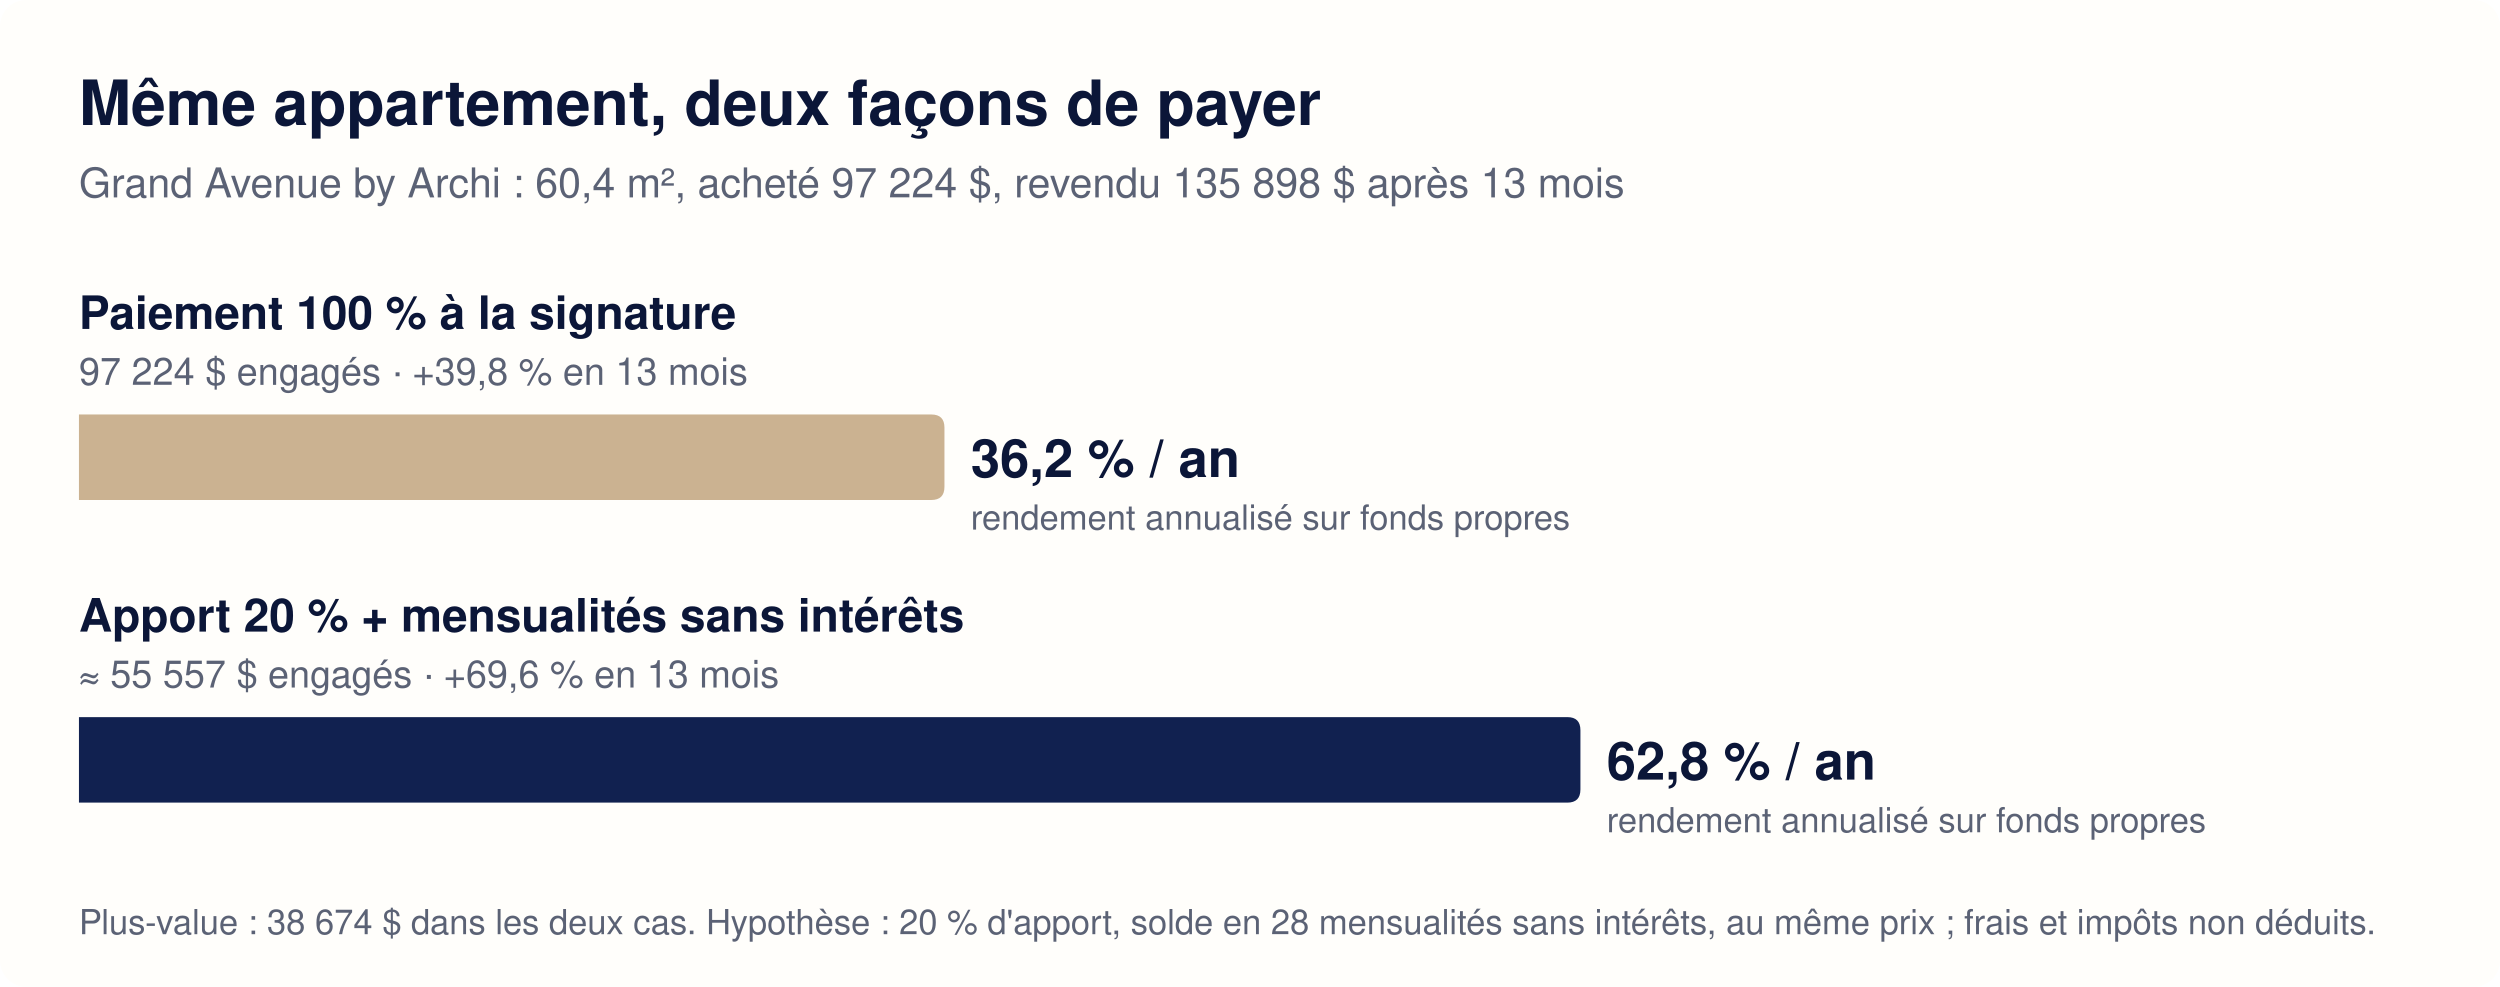
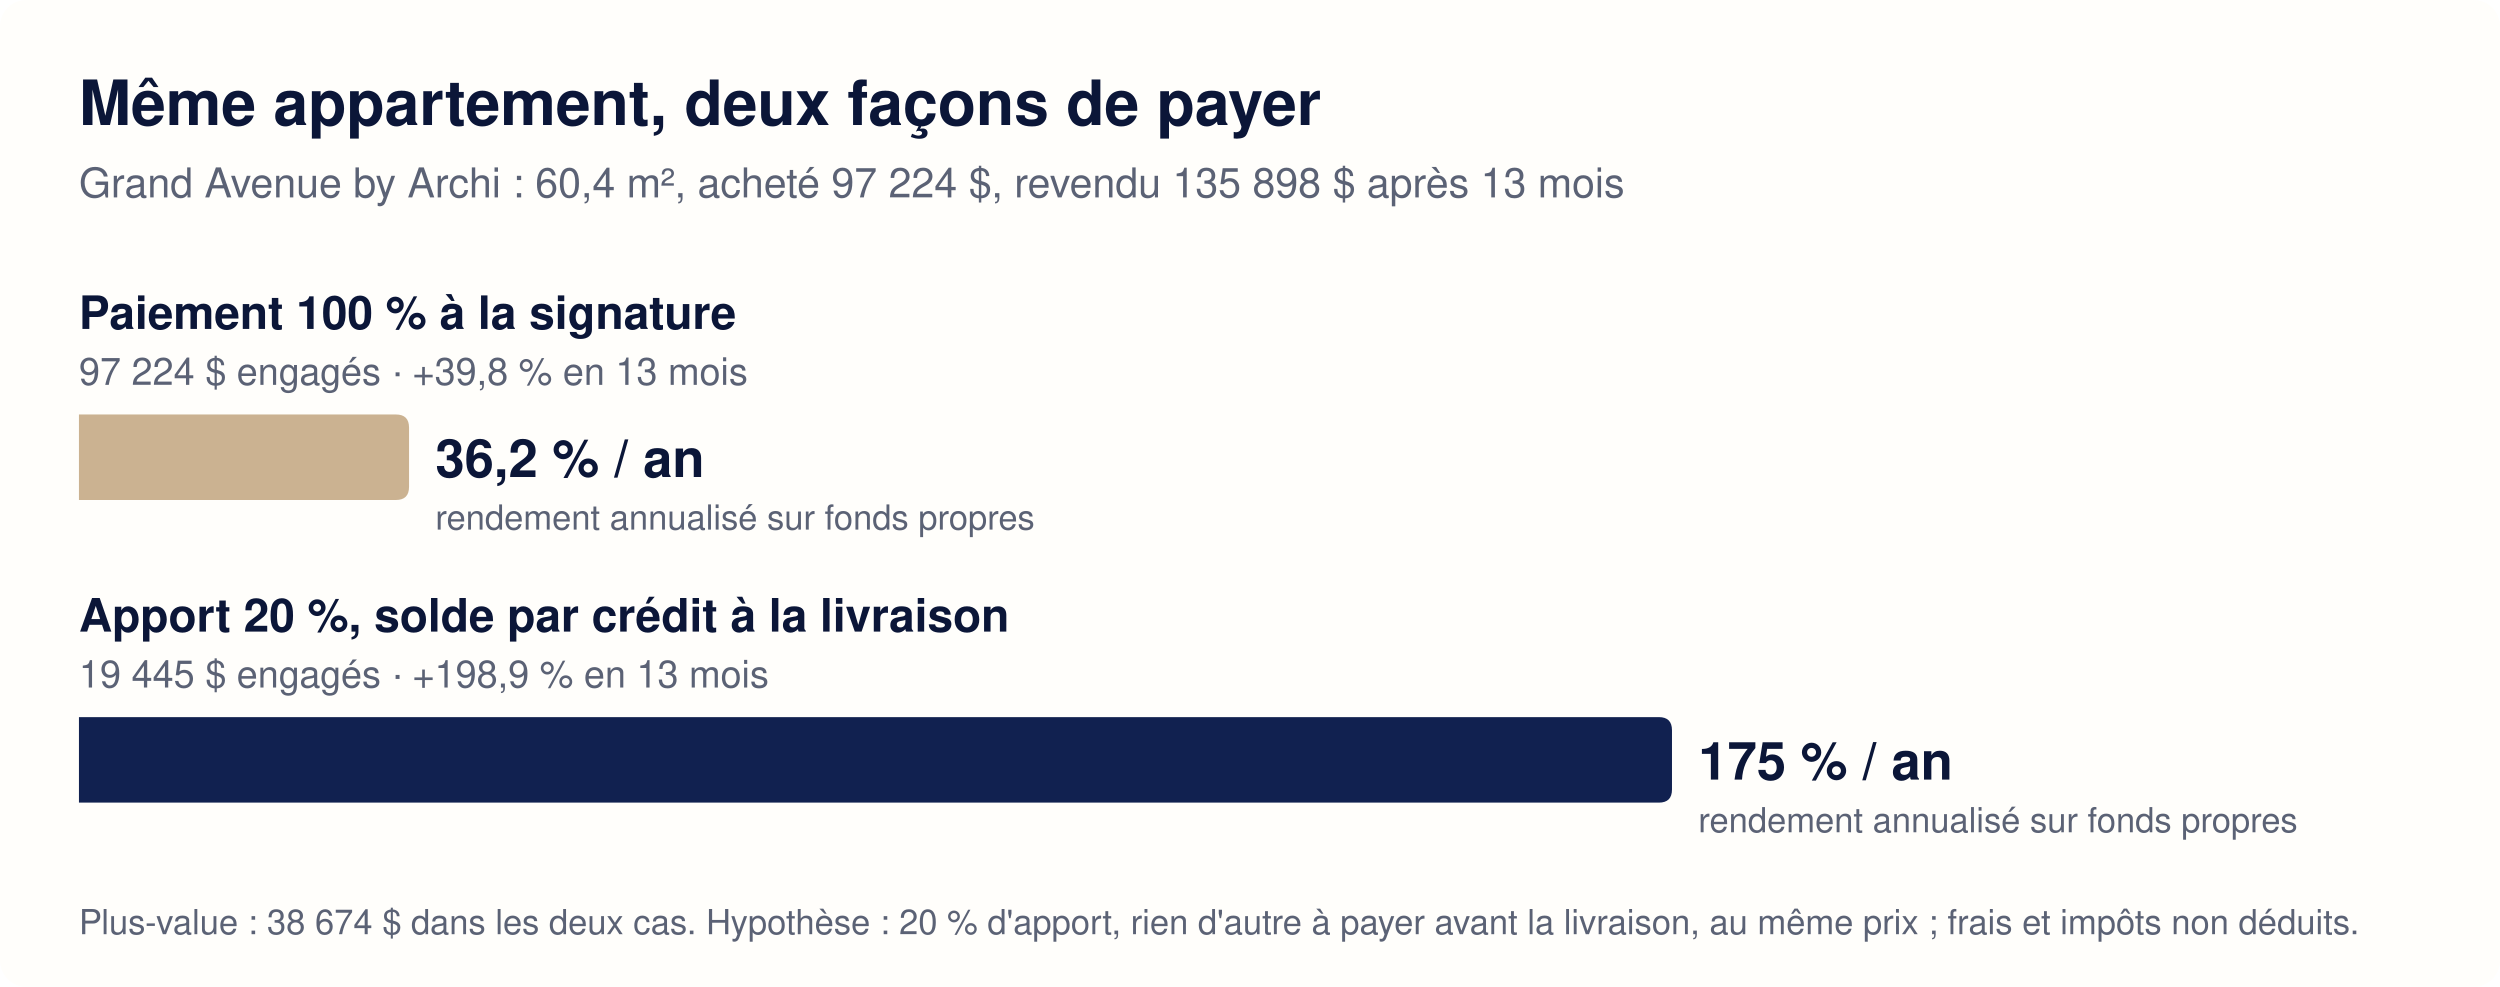
<svg xmlns="http://www.w3.org/2000/svg" viewBox="0 0 760 300" width="760" height="300" role="img" aria-label="Même appartement, deux façons de payer" font-family="Helvetica, Arial, sans-serif">
  <rect width="760" height="300" fill="#fffefb" rx="8" />
  <text x="24" y="38" font-size="19" fill="#0b1638" text-anchor="start" font-weight="bold">Même appartement, deux façons de payer</text>
  <text x="24" y="60" font-size="12.5" fill="#5b6275" text-anchor="start" font-weight="normal">Grand Avenue by Archi : 60,4 m², acheté 97 224 $, revendu 135 898 $ après 13 mois</text>
  <text x="24" y="100" font-size="14" fill="#0b1638" text-anchor="start" font-weight="bold">Paiement 100 % à la signature</text>
  <text x="24" y="117" font-size="11.5" fill="#5b6275" text-anchor="start" font-weight="normal">97 224 $ engagés · +39,8 % en 13 mois</text>
-   <path d="M24,126 H283.112 Q287.112,126 287.112,130 V148 Q287.112,152 283.112,152 H24 Z" fill="#cbb291" />
-   <text x="295.112" y="145" font-size="16" fill="#0b1638" text-anchor="start" font-weight="bold">36,2 % / an</text>
-   <text x="295.112" y="161" font-size="10.5" fill="#5b6275" text-anchor="start" font-weight="normal">rendement annualisé sur fonds propres</text>
-   <text x="24" y="192" font-size="14" fill="#0b1638" text-anchor="start" font-weight="bold">Apport 20 % + mensualités sans intérêts</text>
-   <text x="24" y="209" font-size="11.5" fill="#5b6275" text-anchor="start" font-weight="normal">≈ 55 557 $ engagés · +69,6 % en 13 mois</text>
-   <path d="M24,218 H476.449 Q480.449,218 480.449,222 V240 Q480.449,244 476.449,244 H24 Z" fill="#112150" />
-   <text x="488.449" y="237" font-size="16" fill="#0b1638" text-anchor="start" font-weight="bold">62,8 % / an</text>
-   <text x="488.449" y="253" font-size="10.5" fill="#5b6275" text-anchor="start" font-weight="normal">rendement annualisé sur fonds propres</text>
-   <text x="24" y="284" font-size="10.5" fill="#5b6275" text-anchor="start" font-weight="normal">Plus-value : 38 674 $ dans les deux cas. Hypothèse : 20 % d'apport, solde en 28 mensualités sans intérêts, au même prix ; frais et impôts non déduits.</text>
+   <path d="M24,126 H120.35 Q124.35,126 124.35,130 V148 Q124.35,152 120.35,152 H24 Z" fill="#cbb291" />
+   <text x="132.35" y="145" font-size="16" fill="#0b1638" text-anchor="start" font-weight="bold">36,2 % / an</text>
+   <text x="132.35" y="161" font-size="10.5" fill="#5b6275" text-anchor="start" font-weight="normal">rendement annualisé sur fonds propres</text>
+   <text x="24" y="192" font-size="14" fill="#0b1638" text-anchor="start" font-weight="bold">Apport 20 %, solde par crédit à la livraison</text>
+   <text x="24" y="209" font-size="11.5" fill="#5b6275" text-anchor="start" font-weight="normal">19 445 $ engagés · +198,9 % en 13 mois</text>
+   <path d="M24,218 H504.285 Q508.285,218 508.285,222 V240 Q508.285,244 504.285,244 H24 Z" fill="#112150" />
+   <text x="516.285" y="237" font-size="16" fill="#0b1638" text-anchor="start" font-weight="bold">175 % / an</text>
+   <text x="516.285" y="253" font-size="10.5" fill="#5b6275" text-anchor="start" font-weight="normal">rendement annualisé sur fonds propres</text>
+   <text x="24" y="284" font-size="10.5" fill="#5b6275" text-anchor="start" font-weight="normal">Plus-value : 38 674 $ dans les deux cas. Hypothèse : 20 % d'apport, rien d'autre à payer avant la livraison, au même prix ; frais et impôts non déduits.</text>
</svg>
